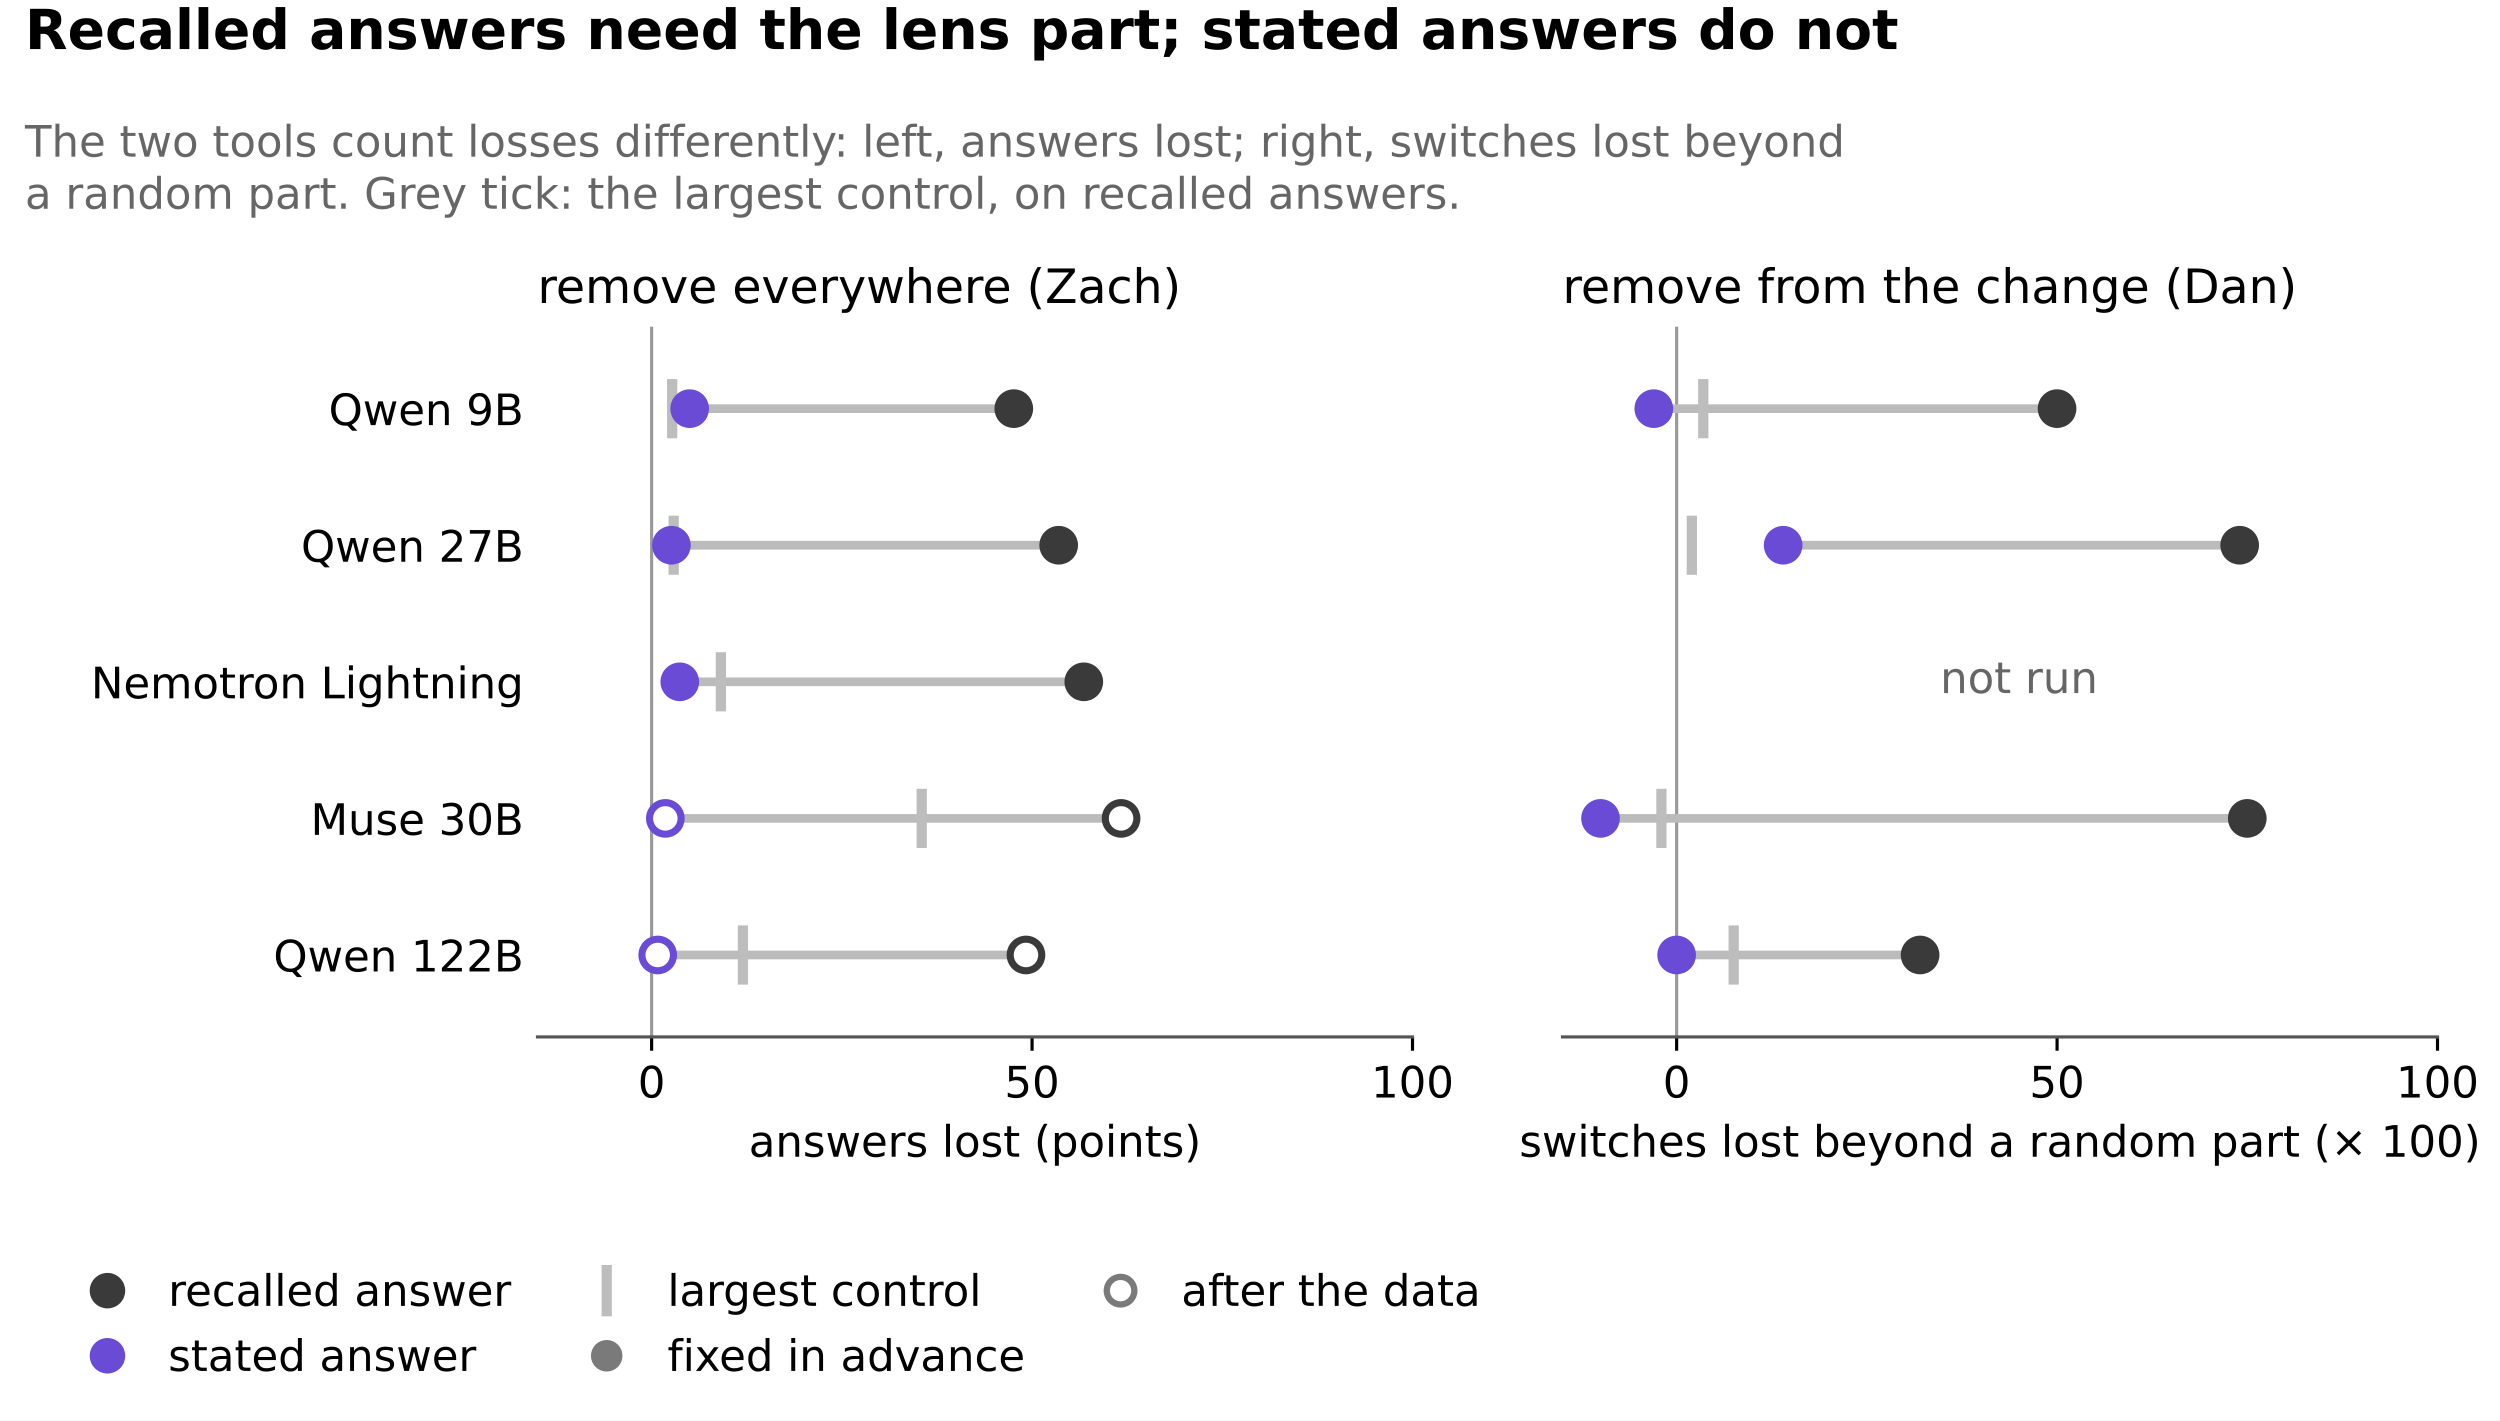
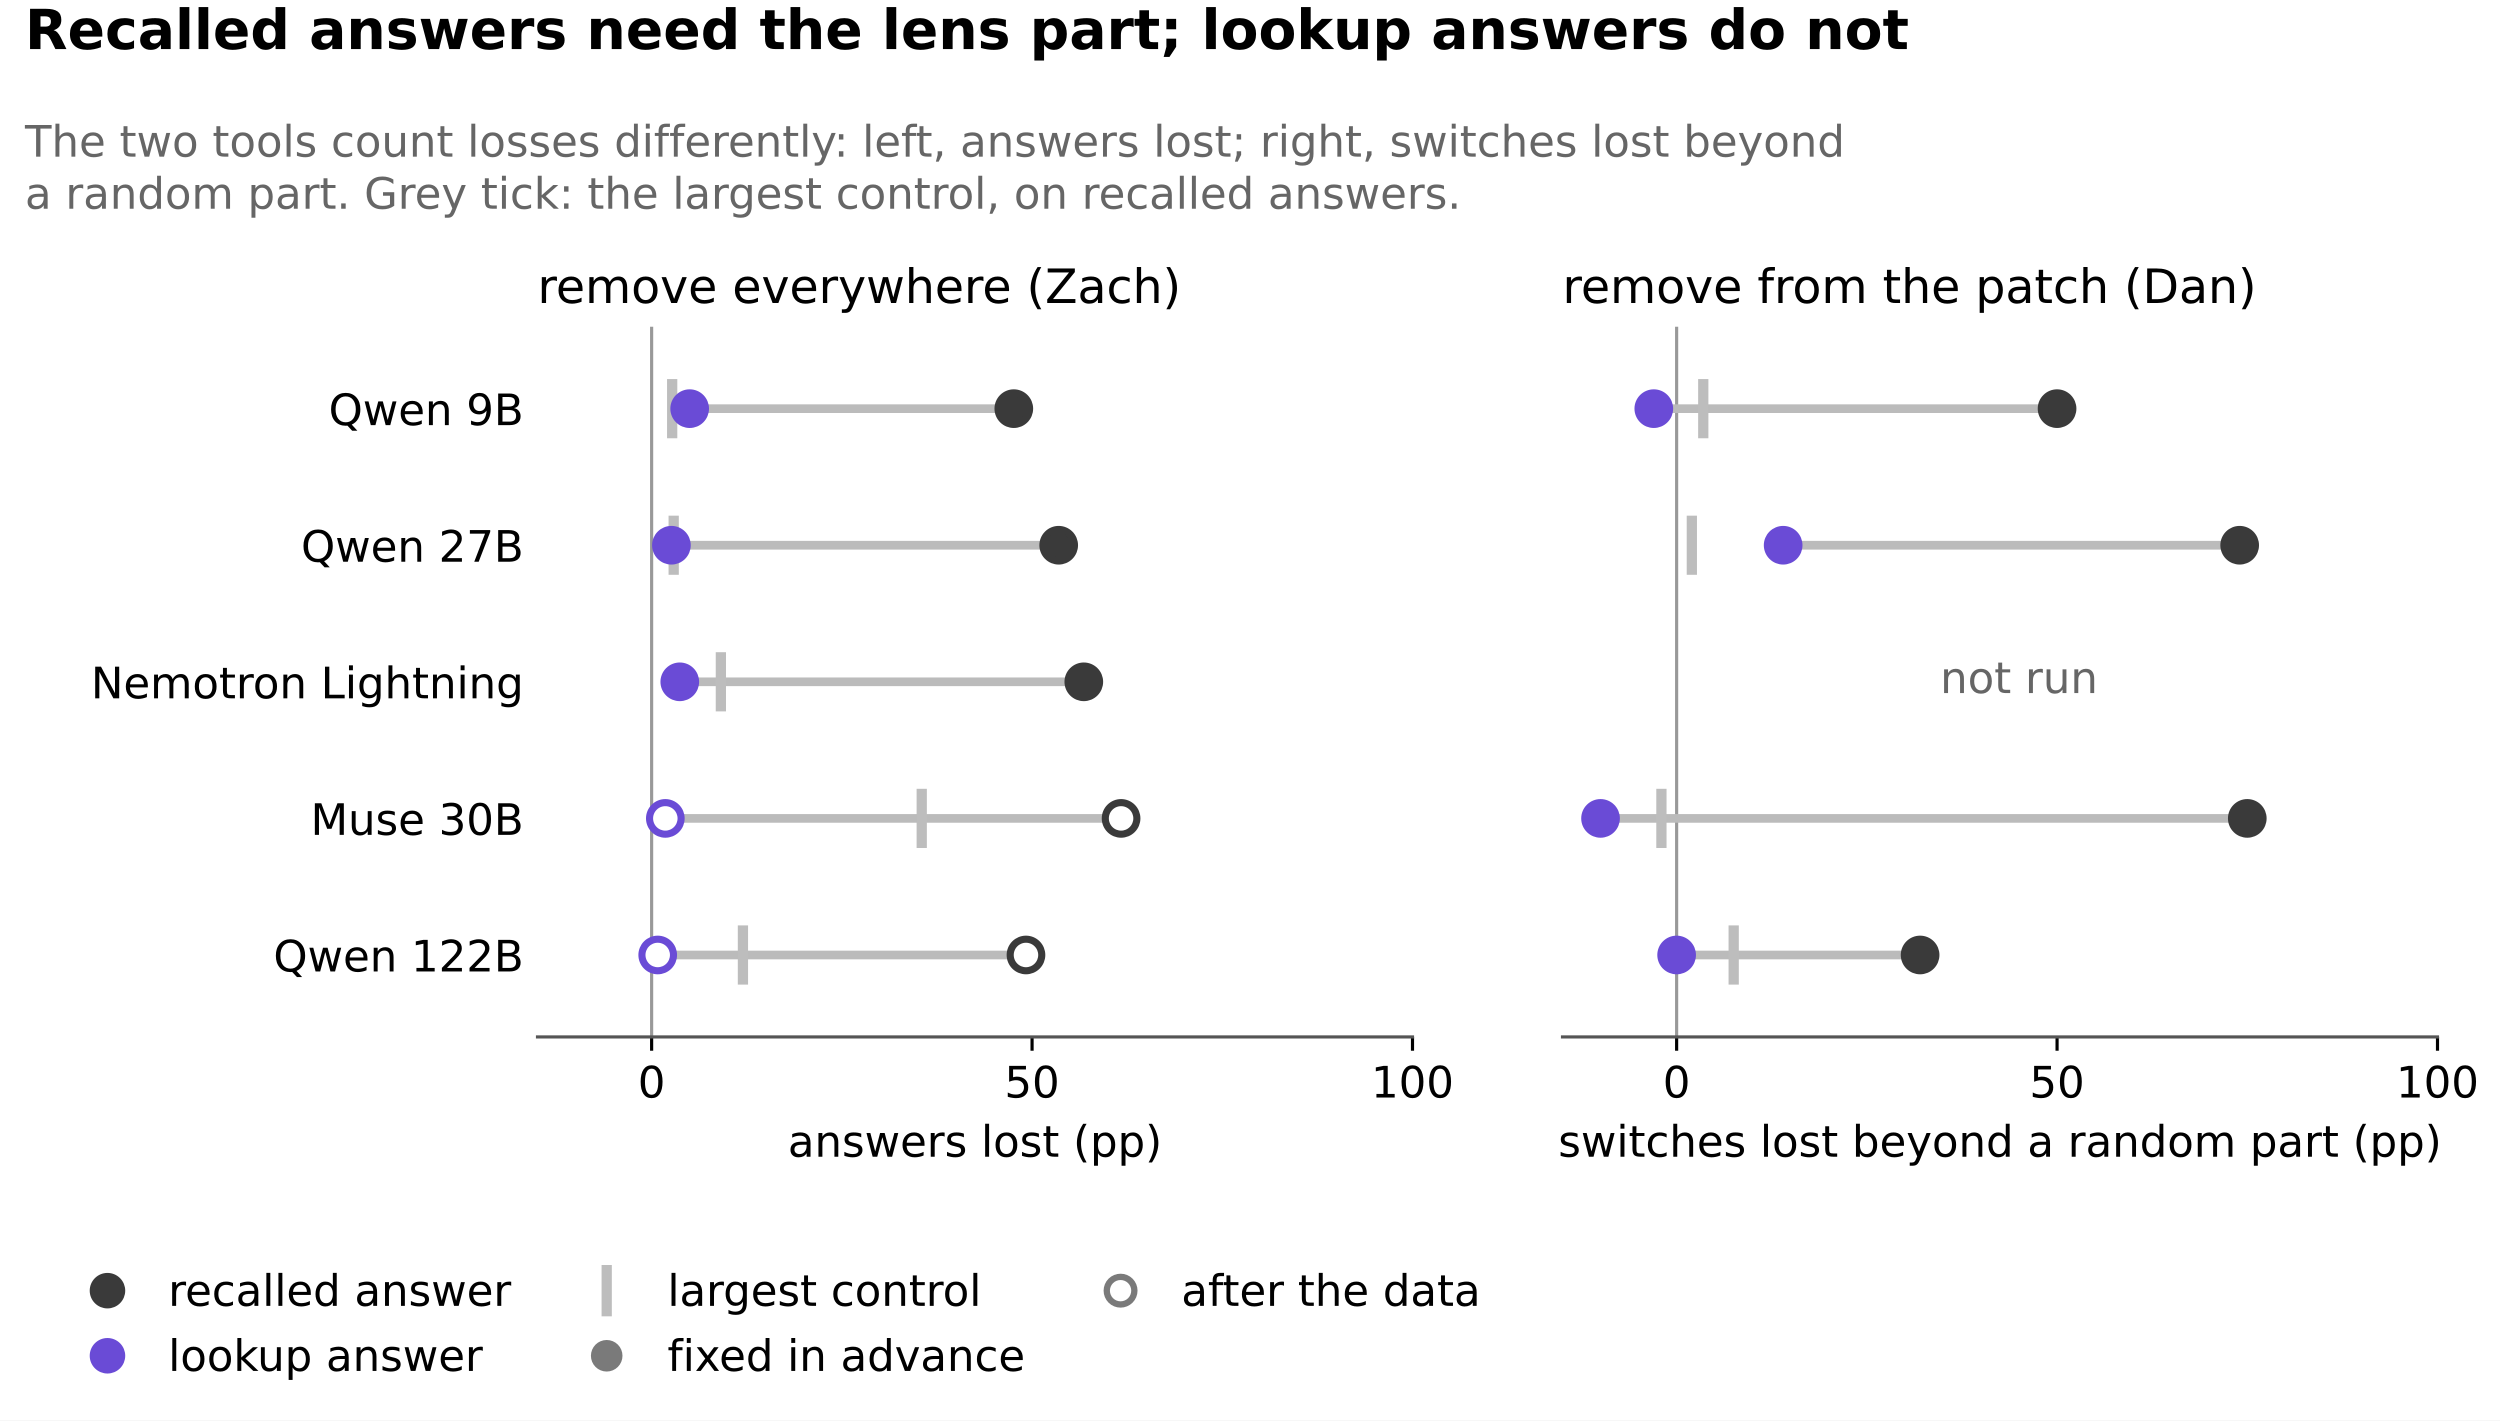
<svg xmlns="http://www.w3.org/2000/svg" xmlns:xlink="http://www.w3.org/1999/xlink" width="633.6pt" height="360pt" viewBox="0 0 633.6 360" version="1.1">
  <defs>
    <style type="text/css">*{stroke-linejoin: round; stroke-linecap: butt}</style>
  </defs>
  <g id="figure_1">
    <g id="patch_1">
      <path d="M 0 360  L 633.6 360  L 633.6 0  L 0 0  z " style="fill: #ffffff" />
    </g>
    <g id="axes_1">
      <g id="patch_2">
        <path d="M 136.224 262.8  L 357.984 262.8  L 357.984 82.8  L 136.224 82.8  z " style="fill: #ffffff" />
      </g>
      <g id="line2d_1">
-         <path d="M 165.149 262.8  L 165.149 82.8  " clip-path="url(#p51b815c408)" style="fill: none; stroke: #999999; stroke-width: 0.8; stroke-linecap: square" />
+         <path d="M 165.149 262.8  L 165.149 82.8  " clip-path="url(#p845ef28833)" style="fill: none; stroke: #999999; stroke-width: 0.8; stroke-linecap: square" />
      </g>
      <g id="line2d_2">
-         <path d="M 256.939 103.569  L 174.791 103.569  " clip-path="url(#p51b815c408)" style="fill: none; stroke: #bbbbbb; stroke-width: 2.2" />
+         <path d="M 256.939 103.569  L 174.791 103.569  " clip-path="url(#p845ef28833)" style="fill: none; stroke: #bbbbbb; stroke-width: 2.2" />
      </g>
      <g id="line2d_3">
-         <path d="M 268.316 138.185  L 170.163 138.185  " clip-path="url(#p51b815c408)" style="fill: none; stroke: #bbbbbb; stroke-width: 2.2" />
+         <path d="M 268.316 138.185  L 170.163 138.185  " clip-path="url(#p845ef28833)" style="fill: none; stroke: #bbbbbb; stroke-width: 2.2" />
      </g>
      <g id="line2d_4">
-         <path d="M 274.679 172.8  L 172.284 172.8  " clip-path="url(#p51b815c408)" style="fill: none; stroke: #bbbbbb; stroke-width: 2.2" />
+         <path d="M 274.679 172.8  L 172.284 172.8  " clip-path="url(#p845ef28833)" style="fill: none; stroke: #bbbbbb; stroke-width: 2.2" />
      </g>
      <g id="line2d_5">
-         <path d="M 284.128 207.415  L 168.62 207.415  " clip-path="url(#p51b815c408)" style="fill: none; stroke: #bbbbbb; stroke-width: 2.2" />
+         <path d="M 284.128 207.415  L 168.62 207.415  " clip-path="url(#p845ef28833)" style="fill: none; stroke: #bbbbbb; stroke-width: 2.2" />
      </g>
      <g id="line2d_6">
-         <path d="M 260.024 242.031  L 166.692 242.031  " clip-path="url(#p51b815c408)" style="fill: none; stroke: #bbbbbb; stroke-width: 2.2" />
+         <path d="M 260.024 242.031  L 166.692 242.031  " clip-path="url(#p845ef28833)" style="fill: none; stroke: #bbbbbb; stroke-width: 2.2" />
      </g>
      <g id="matplotlib.axis_1">
        <g id="xtick_1">
          <g id="line2d_7">
            <defs>
-               <path id="m3cc9725a4a" d="M 0 0  L 0 3.5  " style="stroke: #000000; stroke-width: 0.8" />
+               <path id="m685994b495" d="M 0 0  L 0 3.5  " style="stroke: #000000; stroke-width: 0.8" />
            </defs>
            <g>
-               <use xlink:href="#m3cc9725a4a" x="165.149" y="262.8" style="stroke: #000000; stroke-width: 0.8" />
+               <use xlink:href="#m685994b495" x="165.149" y="262.8" style="stroke: #000000; stroke-width: 0.8" />
            </g>
          </g>
          <g id="text_1">
            <text style="font-size: 11px; font-family: 'DejaVu Sans'; text-anchor: middle" x="165.149" y="278.157" transform="rotate(-0 165.1492 278.1574)">0</text>
          </g>
        </g>
        <g id="xtick_2">
          <g id="line2d_8">
            <g>
-               <use xlink:href="#m3cc9725a4a" x="261.567" y="262.8" style="stroke: #000000; stroke-width: 0.8" />
+               <use xlink:href="#m685994b495" x="261.567" y="262.8" style="stroke: #000000; stroke-width: 0.8" />
            </g>
          </g>
          <g id="text_2">
            <text style="font-size: 11px; font-family: 'DejaVu Sans'; text-anchor: middle" x="261.567" y="278.157" transform="rotate(-0 261.5666 278.1574)">50</text>
          </g>
        </g>
        <g id="xtick_3">
          <g id="line2d_9">
            <g>
-               <use xlink:href="#m3cc9725a4a" x="357.984" y="262.8" style="stroke: #000000; stroke-width: 0.8" />
+               <use xlink:href="#m685994b495" x="357.984" y="262.8" style="stroke: #000000; stroke-width: 0.8" />
            </g>
          </g>
          <g id="text_3">
            <text style="font-size: 11px; font-family: 'DejaVu Sans'; text-anchor: middle" x="357.984" y="278.157" transform="rotate(-0 357.984 278.1574)">100</text>
          </g>
        </g>
        <g id="text_4">
-           <text style="font-size: 11px; font-family: 'DejaVu Sans'; text-anchor: middle" x="247.104" y="293.158" transform="rotate(-0 247.104 293.1583)">answers lost (points)</text>
+           <text style="font-size: 11px; font-family: 'DejaVu Sans'; text-anchor: middle" x="247.104" y="293.158" transform="rotate(-0 247.104 293.1583)">answers lost (pp)</text>
        </g>
      </g>
      <g id="matplotlib.axis_2">
        <g id="ytick_1">
          <g id="line2d_10" />
          <g id="text_5">
            <text style="font-size: 11px; font-family: 'DejaVu Sans'; text-anchor: end" x="132.724" y="107.748" transform="rotate(-0 132.724 107.7479)">Qwen 9B</text>
          </g>
        </g>
        <g id="ytick_2">
          <g id="line2d_11" />
          <g id="text_6">
            <text style="font-size: 11px; font-family: 'DejaVu Sans'; text-anchor: end" x="132.724" y="142.363" transform="rotate(-0 132.724 142.3633)">Qwen 27B</text>
          </g>
        </g>
        <g id="ytick_3">
          <g id="line2d_12" />
          <g id="text_7">
            <text style="font-size: 11px; font-family: 'DejaVu Sans'; text-anchor: end" x="132.724" y="176.979" transform="rotate(-0 132.724 176.9791)">Nemotron Lightning</text>
          </g>
        </g>
        <g id="ytick_4">
          <g id="line2d_13" />
          <g id="text_8">
            <text style="font-size: 11px; font-family: 'DejaVu Sans'; text-anchor: end" x="132.724" y="211.594" transform="rotate(-0 132.724 211.5941)">Muse 30B</text>
          </g>
        </g>
        <g id="ytick_5">
          <g id="line2d_14" />
          <g id="text_9">
            <text style="font-size: 11px; font-family: 'DejaVu Sans'; text-anchor: end" x="132.724" y="246.209" transform="rotate(-0 132.724 246.2095)">Qwen 122B</text>
          </g>
        </g>
      </g>
      <g id="line2d_15">
        <defs>
-           <path id="mc111f09a04" d="M 0 7.5  L 0 -7.5  " style="stroke: #bdbdbd; stroke-width: 2.6" />
-         </defs>
-         <g clip-path="url(#p51b815c408)">
-           <use xlink:href="#mc111f09a04" x="170.356" y="103.569" style="fill: #bdbdbd; stroke: #bdbdbd; stroke-width: 2.6" />
+           <path id="m3e9f922ee6" d="M 0 7.5  L 0 -7.5  " style="stroke: #bdbdbd; stroke-width: 2.6" />
+         </defs>
+         <g clip-path="url(#p845ef28833)">
+           <use xlink:href="#m3e9f922ee6" x="170.356" y="103.569" style="fill: #bdbdbd; stroke: #bdbdbd; stroke-width: 2.6" />
        </g>
      </g>
      <g id="line2d_16">
-         <g clip-path="url(#p51b815c408)">
-           <use xlink:href="#mc111f09a04" x="170.741" y="138.185" style="fill: #bdbdbd; stroke: #bdbdbd; stroke-width: 2.6" />
+         <g clip-path="url(#p845ef28833)">
+           <use xlink:href="#m3e9f922ee6" x="170.741" y="138.185" style="fill: #bdbdbd; stroke: #bdbdbd; stroke-width: 2.6" />
        </g>
      </g>
      <g id="line2d_17">
-         <g clip-path="url(#p51b815c408)">
-           <use xlink:href="#mc111f09a04" x="182.697" y="172.8" style="fill: #bdbdbd; stroke: #bdbdbd; stroke-width: 2.6" />
+         <g clip-path="url(#p845ef28833)">
+           <use xlink:href="#m3e9f922ee6" x="182.697" y="172.8" style="fill: #bdbdbd; stroke: #bdbdbd; stroke-width: 2.6" />
        </g>
      </g>
      <g id="line2d_18">
-         <g clip-path="url(#p51b815c408)">
-           <use xlink:href="#mc111f09a04" x="233.606" y="207.415" style="fill: #bdbdbd; stroke: #bdbdbd; stroke-width: 2.6" />
+         <g clip-path="url(#p845ef28833)">
+           <use xlink:href="#m3e9f922ee6" x="233.606" y="207.415" style="fill: #bdbdbd; stroke: #bdbdbd; stroke-width: 2.6" />
        </g>
      </g>
      <g id="line2d_19">
-         <g clip-path="url(#p51b815c408)">
-           <use xlink:href="#mc111f09a04" x="188.289" y="242.031" style="fill: #bdbdbd; stroke: #bdbdbd; stroke-width: 2.6" />
+         <g clip-path="url(#p845ef28833)">
+           <use xlink:href="#m3e9f922ee6" x="188.289" y="242.031" style="fill: #bdbdbd; stroke: #bdbdbd; stroke-width: 2.6" />
        </g>
      </g>
      <g id="patch_3">
        <path d="M 136.224 262.8  L 357.984 262.8  " style="fill: none; stroke: #555555; stroke-width: 0.8; stroke-linejoin: miter; stroke-linecap: square" />
      </g>
      <g id="line2d_20">
        <defs>
-           <path id="mdb0ea5c4ce" d="M 0 4  C 1.061 4 2.078 3.579 2.828 2.828  C 3.579 2.078 4 1.061 4 0  C 4 -1.061 3.579 -2.078 2.828 -2.828  C 2.078 -3.579 1.061 -4 0 -4  C -1.061 -4 -2.078 -3.579 -2.828 -2.828  C -3.579 -2.078 -4 -1.061 -4 0  C -4 1.061 -3.579 2.078 -2.828 2.828  C -2.078 3.579 -1.061 4 0 4  z " style="stroke: #3a3a3a; stroke-width: 1.8" />
-         </defs>
-         <g clip-path="url(#p51b815c408)">
-           <use xlink:href="#mdb0ea5c4ce" x="256.939" y="103.569" style="fill: #3a3a3a; stroke: #3a3a3a; stroke-width: 1.8" />
+           <path id="m1c688eb2a9" d="M 0 4  C 1.061 4 2.078 3.579 2.828 2.828  C 3.579 2.078 4 1.061 4 0  C 4 -1.061 3.579 -2.078 2.828 -2.828  C 2.078 -3.579 1.061 -4 0 -4  C -1.061 -4 -2.078 -3.579 -2.828 -2.828  C -3.579 -2.078 -4 -1.061 -4 0  C -4 1.061 -3.579 2.078 -2.828 2.828  C -2.078 3.579 -1.061 4 0 4  z " style="stroke: #3a3a3a; stroke-width: 1.8" />
+         </defs>
+         <g clip-path="url(#p845ef28833)">
+           <use xlink:href="#m1c688eb2a9" x="256.939" y="103.569" style="fill: #3a3a3a; stroke: #3a3a3a; stroke-width: 1.8" />
        </g>
      </g>
      <g id="line2d_21">
        <defs>
-           <path id="md805b40fa4" d="M 0 4  C 1.061 4 2.078 3.579 2.828 2.828  C 3.579 2.078 4 1.061 4 0  C 4 -1.061 3.579 -2.078 2.828 -2.828  C 2.078 -3.579 1.061 -4 0 -4  C -1.061 -4 -2.078 -3.579 -2.828 -2.828  C -3.579 -2.078 -4 -1.061 -4 0  C -4 1.061 -3.579 2.078 -2.828 2.828  C -2.078 3.579 -1.061 4 0 4  z " style="stroke: #6a4bd6; stroke-width: 1.8" />
-         </defs>
-         <g clip-path="url(#p51b815c408)">
-           <use xlink:href="#md805b40fa4" x="174.791" y="103.569" style="fill: #6a4bd6; stroke: #6a4bd6; stroke-width: 1.8" />
+           <path id="ma18ef01722" d="M 0 4  C 1.061 4 2.078 3.579 2.828 2.828  C 3.579 2.078 4 1.061 4 0  C 4 -1.061 3.579 -2.078 2.828 -2.828  C 2.078 -3.579 1.061 -4 0 -4  C -1.061 -4 -2.078 -3.579 -2.828 -2.828  C -3.579 -2.078 -4 -1.061 -4 0  C -4 1.061 -3.579 2.078 -2.828 2.828  C -2.078 3.579 -1.061 4 0 4  z " style="stroke: #6a4bd6; stroke-width: 1.8" />
+         </defs>
+         <g clip-path="url(#p845ef28833)">
+           <use xlink:href="#ma18ef01722" x="174.791" y="103.569" style="fill: #6a4bd6; stroke: #6a4bd6; stroke-width: 1.8" />
        </g>
      </g>
      <g id="line2d_22">
-         <g clip-path="url(#p51b815c408)">
-           <use xlink:href="#mdb0ea5c4ce" x="268.316" y="138.185" style="fill: #3a3a3a; stroke: #3a3a3a; stroke-width: 1.8" />
+         <g clip-path="url(#p845ef28833)">
+           <use xlink:href="#m1c688eb2a9" x="268.316" y="138.185" style="fill: #3a3a3a; stroke: #3a3a3a; stroke-width: 1.8" />
        </g>
      </g>
      <g id="line2d_23">
-         <g clip-path="url(#p51b815c408)">
-           <use xlink:href="#md805b40fa4" x="170.163" y="138.185" style="fill: #6a4bd6; stroke: #6a4bd6; stroke-width: 1.8" />
+         <g clip-path="url(#p845ef28833)">
+           <use xlink:href="#ma18ef01722" x="170.163" y="138.185" style="fill: #6a4bd6; stroke: #6a4bd6; stroke-width: 1.8" />
        </g>
      </g>
      <g id="line2d_24">
-         <g clip-path="url(#p51b815c408)">
-           <use xlink:href="#mdb0ea5c4ce" x="274.679" y="172.8" style="fill: #3a3a3a; stroke: #3a3a3a; stroke-width: 1.8" />
+         <g clip-path="url(#p845ef28833)">
+           <use xlink:href="#m1c688eb2a9" x="274.679" y="172.8" style="fill: #3a3a3a; stroke: #3a3a3a; stroke-width: 1.8" />
        </g>
      </g>
      <g id="line2d_25">
-         <g clip-path="url(#p51b815c408)">
-           <use xlink:href="#md805b40fa4" x="172.284" y="172.8" style="fill: #6a4bd6; stroke: #6a4bd6; stroke-width: 1.8" />
+         <g clip-path="url(#p845ef28833)">
+           <use xlink:href="#ma18ef01722" x="172.284" y="172.8" style="fill: #6a4bd6; stroke: #6a4bd6; stroke-width: 1.8" />
        </g>
      </g>
      <g id="line2d_26">
        <defs>
-           <path id="m5dc27e580d" d="M 0 4  C 1.061 4 2.078 3.579 2.828 2.828  C 3.579 2.078 4 1.061 4 0  C 4 -1.061 3.579 -2.078 2.828 -2.828  C 2.078 -3.579 1.061 -4 0 -4  C -1.061 -4 -2.078 -3.579 -2.828 -2.828  C -3.579 -2.078 -4 -1.061 -4 0  C -4 1.061 -3.579 2.078 -2.828 2.828  C -2.078 3.579 -1.061 4 0 4  z " style="stroke: #3a3a3a; stroke-width: 1.8" />
-         </defs>
-         <g clip-path="url(#p51b815c408)">
-           <use xlink:href="#m5dc27e580d" x="284.128" y="207.415" style="fill: #ffffff; stroke: #3a3a3a; stroke-width: 1.8" />
+           <path id="m5c03625511" d="M 0 4  C 1.061 4 2.078 3.579 2.828 2.828  C 3.579 2.078 4 1.061 4 0  C 4 -1.061 3.579 -2.078 2.828 -2.828  C 2.078 -3.579 1.061 -4 0 -4  C -1.061 -4 -2.078 -3.579 -2.828 -2.828  C -3.579 -2.078 -4 -1.061 -4 0  C -4 1.061 -3.579 2.078 -2.828 2.828  C -2.078 3.579 -1.061 4 0 4  z " style="stroke: #3a3a3a; stroke-width: 1.8" />
+         </defs>
+         <g clip-path="url(#p845ef28833)">
+           <use xlink:href="#m5c03625511" x="284.128" y="207.415" style="fill: #ffffff; stroke: #3a3a3a; stroke-width: 1.8" />
        </g>
      </g>
      <g id="line2d_27">
        <defs>
-           <path id="m37f345cb52" d="M 0 4  C 1.061 4 2.078 3.579 2.828 2.828  C 3.579 2.078 4 1.061 4 0  C 4 -1.061 3.579 -2.078 2.828 -2.828  C 2.078 -3.579 1.061 -4 0 -4  C -1.061 -4 -2.078 -3.579 -2.828 -2.828  C -3.579 -2.078 -4 -1.061 -4 0  C -4 1.061 -3.579 2.078 -2.828 2.828  C -2.078 3.579 -1.061 4 0 4  z " style="stroke: #6a4bd6; stroke-width: 1.8" />
-         </defs>
-         <g clip-path="url(#p51b815c408)">
-           <use xlink:href="#m37f345cb52" x="168.62" y="207.415" style="fill: #ffffff; stroke: #6a4bd6; stroke-width: 1.8" />
+           <path id="mb54439fc41" d="M 0 4  C 1.061 4 2.078 3.579 2.828 2.828  C 3.579 2.078 4 1.061 4 0  C 4 -1.061 3.579 -2.078 2.828 -2.828  C 2.078 -3.579 1.061 -4 0 -4  C -1.061 -4 -2.078 -3.579 -2.828 -2.828  C -3.579 -2.078 -4 -1.061 -4 0  C -4 1.061 -3.579 2.078 -2.828 2.828  C -2.078 3.579 -1.061 4 0 4  z " style="stroke: #6a4bd6; stroke-width: 1.8" />
+         </defs>
+         <g clip-path="url(#p845ef28833)">
+           <use xlink:href="#mb54439fc41" x="168.62" y="207.415" style="fill: #ffffff; stroke: #6a4bd6; stroke-width: 1.8" />
        </g>
      </g>
      <g id="line2d_28">
-         <g clip-path="url(#p51b815c408)">
-           <use xlink:href="#m5dc27e580d" x="260.024" y="242.031" style="fill: #ffffff; stroke: #3a3a3a; stroke-width: 1.8" />
+         <g clip-path="url(#p845ef28833)">
+           <use xlink:href="#m5c03625511" x="260.024" y="242.031" style="fill: #ffffff; stroke: #3a3a3a; stroke-width: 1.8" />
        </g>
      </g>
      <g id="line2d_29">
-         <g clip-path="url(#p51b815c408)">
-           <use xlink:href="#m37f345cb52" x="166.692" y="242.031" style="fill: #ffffff; stroke: #6a4bd6; stroke-width: 1.8" />
+         <g clip-path="url(#p845ef28833)">
+           <use xlink:href="#mb54439fc41" x="166.692" y="242.031" style="fill: #ffffff; stroke: #6a4bd6; stroke-width: 1.8" />
        </g>
      </g>
      <g id="text_10">
        <text style="font-size: 12px; font-family: 'DejaVu Sans'; text-anchor: start" x="136.224" y="76.8" transform="rotate(-0 136.224 76.8)">remove everywhere (Zach)</text>
      </g>
    </g>
    <g id="axes_2">
      <g id="patch_4">
        <path d="M 396 262.8  L 617.76 262.8  L 617.76 82.8  L 396 82.8  z " style="fill: #ffffff" />
      </g>
      <g id="line2d_30">
-         <path d="M 424.925 262.8  L 424.925 82.8  " clip-path="url(#p8de7a31ba2)" style="fill: none; stroke: #999999; stroke-width: 0.8; stroke-linecap: square" />
+         <path d="M 424.925 262.8  L 424.925 82.8  " clip-path="url(#p75e151f317)" style="fill: none; stroke: #999999; stroke-width: 0.8; stroke-linecap: square" />
      </g>
      <g id="line2d_31">
-         <path d="M 521.343 103.569  L 419.14 103.569  " clip-path="url(#p8de7a31ba2)" style="fill: none; stroke: #bbbbbb; stroke-width: 2.2" />
+         <path d="M 521.343 103.569  L 419.14 103.569  " clip-path="url(#p75e151f317)" style="fill: none; stroke: #bbbbbb; stroke-width: 2.2" />
      </g>
      <g id="line2d_32">
-         <path d="M 567.623 138.185  L 451.922 138.185  " clip-path="url(#p8de7a31ba2)" style="fill: none; stroke: #bbbbbb; stroke-width: 2.2" />
+         <path d="M 567.623 138.185  L 451.922 138.185  " clip-path="url(#p75e151f317)" style="fill: none; stroke: #bbbbbb; stroke-width: 2.2" />
      </g>
      <g id="line2d_33">
-         <path d="M 569.551 207.415  L 405.642 207.415  " clip-path="url(#p8de7a31ba2)" style="fill: none; stroke: #bbbbbb; stroke-width: 2.2" />
+         <path d="M 569.551 207.415  L 405.642 207.415  " clip-path="url(#p75e151f317)" style="fill: none; stroke: #bbbbbb; stroke-width: 2.2" />
      </g>
      <g id="line2d_34">
-         <path d="M 486.632 242.031  L 424.925 242.031  " clip-path="url(#p8de7a31ba2)" style="fill: none; stroke: #bbbbbb; stroke-width: 2.2" />
+         <path d="M 486.632 242.031  L 424.925 242.031  " clip-path="url(#p75e151f317)" style="fill: none; stroke: #bbbbbb; stroke-width: 2.2" />
      </g>
      <g id="matplotlib.axis_3">
        <g id="xtick_4">
          <g id="line2d_35">
            <g>
-               <use xlink:href="#m3cc9725a4a" x="424.925" y="262.8" style="stroke: #000000; stroke-width: 0.8" />
+               <use xlink:href="#m685994b495" x="424.925" y="262.8" style="stroke: #000000; stroke-width: 0.8" />
            </g>
          </g>
          <g id="text_11">
            <text style="font-size: 11px; font-family: 'DejaVu Sans'; text-anchor: middle" x="424.925" y="278.157" transform="rotate(-0 424.9252 278.1574)">0</text>
          </g>
        </g>
        <g id="xtick_5">
          <g id="line2d_36">
            <g>
-               <use xlink:href="#m3cc9725a4a" x="521.343" y="262.8" style="stroke: #000000; stroke-width: 0.8" />
+               <use xlink:href="#m685994b495" x="521.343" y="262.8" style="stroke: #000000; stroke-width: 0.8" />
            </g>
          </g>
          <g id="text_12">
            <text style="font-size: 11px; font-family: 'DejaVu Sans'; text-anchor: middle" x="521.343" y="278.157" transform="rotate(-0 521.3426 278.1574)">50</text>
          </g>
        </g>
        <g id="xtick_6">
          <g id="line2d_37">
            <g>
-               <use xlink:href="#m3cc9725a4a" x="617.76" y="262.8" style="stroke: #000000; stroke-width: 0.8" />
+               <use xlink:href="#m685994b495" x="617.76" y="262.8" style="stroke: #000000; stroke-width: 0.8" />
            </g>
          </g>
          <g id="text_13">
            <text style="font-size: 11px; font-family: 'DejaVu Sans'; text-anchor: middle" x="617.76" y="278.157" transform="rotate(-0 617.76 278.1574)">100</text>
          </g>
        </g>
        <g id="text_14">
-           <text style="font-size: 11px; font-family: 'DejaVu Sans'; text-anchor: middle" x="506.88" y="293.158" transform="rotate(-0 506.88 293.1583)">switches lost beyond a random part (× 100)</text>
+           <text style="font-size: 11px; font-family: 'DejaVu Sans'; text-anchor: middle" x="506.88" y="293.158" transform="rotate(-0 506.88 293.1583)">switches lost beyond a random part (pp)</text>
        </g>
      </g>
      <g id="matplotlib.axis_4">
        <g id="ytick_6">
          <g id="line2d_38" />
        </g>
        <g id="ytick_7">
          <g id="line2d_39" />
        </g>
        <g id="ytick_8">
          <g id="line2d_40" />
        </g>
        <g id="ytick_9">
          <g id="line2d_41" />
        </g>
        <g id="ytick_10">
          <g id="line2d_42" />
        </g>
      </g>
      <g id="line2d_43">
-         <g clip-path="url(#p8de7a31ba2)">
-           <use xlink:href="#mc111f09a04" x="431.674" y="103.569" style="fill: #bdbdbd; stroke: #bdbdbd; stroke-width: 2.6" />
+         <g clip-path="url(#p75e151f317)">
+           <use xlink:href="#m3e9f922ee6" x="431.674" y="103.569" style="fill: #bdbdbd; stroke: #bdbdbd; stroke-width: 2.6" />
        </g>
      </g>
      <g id="line2d_44">
-         <g clip-path="url(#p8de7a31ba2)">
-           <use xlink:href="#mc111f09a04" x="428.782" y="138.185" style="fill: #bdbdbd; stroke: #bdbdbd; stroke-width: 2.6" />
+         <g clip-path="url(#p75e151f317)">
+           <use xlink:href="#m3e9f922ee6" x="428.782" y="138.185" style="fill: #bdbdbd; stroke: #bdbdbd; stroke-width: 2.6" />
        </g>
      </g>
      <g id="line2d_45">
-         <g clip-path="url(#p8de7a31ba2)">
-           <use xlink:href="#mc111f09a04" x="421.069" y="207.415" style="fill: #bdbdbd; stroke: #bdbdbd; stroke-width: 2.6" />
+         <g clip-path="url(#p75e151f317)">
+           <use xlink:href="#m3e9f922ee6" x="421.069" y="207.415" style="fill: #bdbdbd; stroke: #bdbdbd; stroke-width: 2.6" />
        </g>
      </g>
      <g id="line2d_46">
-         <g clip-path="url(#p8de7a31ba2)">
-           <use xlink:href="#mc111f09a04" x="439.388" y="242.031" style="fill: #bdbdbd; stroke: #bdbdbd; stroke-width: 2.6" />
+         <g clip-path="url(#p75e151f317)">
+           <use xlink:href="#m3e9f922ee6" x="439.388" y="242.031" style="fill: #bdbdbd; stroke: #bdbdbd; stroke-width: 2.6" />
        </g>
      </g>
      <g id="patch_5">
        <path d="M 396 262.8  L 617.76 262.8  " style="fill: none; stroke: #555555; stroke-width: 0.8; stroke-linejoin: miter; stroke-linecap: square" />
      </g>
      <g id="line2d_47">
-         <g clip-path="url(#p8de7a31ba2)">
-           <use xlink:href="#mdb0ea5c4ce" x="521.343" y="103.569" style="fill: #3a3a3a; stroke: #3a3a3a; stroke-width: 1.8" />
+         <g clip-path="url(#p75e151f317)">
+           <use xlink:href="#m1c688eb2a9" x="521.343" y="103.569" style="fill: #3a3a3a; stroke: #3a3a3a; stroke-width: 1.8" />
        </g>
      </g>
      <g id="line2d_48">
-         <g clip-path="url(#p8de7a31ba2)">
-           <use xlink:href="#md805b40fa4" x="419.14" y="103.569" style="fill: #6a4bd6; stroke: #6a4bd6; stroke-width: 1.8" />
+         <g clip-path="url(#p75e151f317)">
+           <use xlink:href="#ma18ef01722" x="419.14" y="103.569" style="fill: #6a4bd6; stroke: #6a4bd6; stroke-width: 1.8" />
        </g>
      </g>
      <g id="line2d_49">
-         <g clip-path="url(#p8de7a31ba2)">
-           <use xlink:href="#mdb0ea5c4ce" x="567.623" y="138.185" style="fill: #3a3a3a; stroke: #3a3a3a; stroke-width: 1.8" />
+         <g clip-path="url(#p75e151f317)">
+           <use xlink:href="#m1c688eb2a9" x="567.623" y="138.185" style="fill: #3a3a3a; stroke: #3a3a3a; stroke-width: 1.8" />
        </g>
      </g>
      <g id="line2d_50">
-         <g clip-path="url(#p8de7a31ba2)">
-           <use xlink:href="#md805b40fa4" x="451.922" y="138.185" style="fill: #6a4bd6; stroke: #6a4bd6; stroke-width: 1.8" />
+         <g clip-path="url(#p75e151f317)">
+           <use xlink:href="#ma18ef01722" x="451.922" y="138.185" style="fill: #6a4bd6; stroke: #6a4bd6; stroke-width: 1.8" />
        </g>
      </g>
      <g id="text_15">
        <text style="font-size: 11px; font-family: 'DejaVu Sans'; text-anchor: middle; fill: #666666" x="511.701" y="175.657" transform="rotate(-0 511.7009 175.6574)">not run</text>
      </g>
      <g id="line2d_51">
-         <g clip-path="url(#p8de7a31ba2)">
-           <use xlink:href="#mdb0ea5c4ce" x="569.551" y="207.415" style="fill: #3a3a3a; stroke: #3a3a3a; stroke-width: 1.8" />
+         <g clip-path="url(#p75e151f317)">
+           <use xlink:href="#m1c688eb2a9" x="569.551" y="207.415" style="fill: #3a3a3a; stroke: #3a3a3a; stroke-width: 1.8" />
        </g>
      </g>
      <g id="line2d_52">
-         <g clip-path="url(#p8de7a31ba2)">
-           <use xlink:href="#md805b40fa4" x="405.642" y="207.415" style="fill: #6a4bd6; stroke: #6a4bd6; stroke-width: 1.8" />
+         <g clip-path="url(#p75e151f317)">
+           <use xlink:href="#ma18ef01722" x="405.642" y="207.415" style="fill: #6a4bd6; stroke: #6a4bd6; stroke-width: 1.8" />
        </g>
      </g>
      <g id="line2d_53">
-         <g clip-path="url(#p8de7a31ba2)">
-           <use xlink:href="#mdb0ea5c4ce" x="486.632" y="242.031" style="fill: #3a3a3a; stroke: #3a3a3a; stroke-width: 1.8" />
+         <g clip-path="url(#p75e151f317)">
+           <use xlink:href="#m1c688eb2a9" x="486.632" y="242.031" style="fill: #3a3a3a; stroke: #3a3a3a; stroke-width: 1.8" />
        </g>
      </g>
      <g id="line2d_54">
-         <g clip-path="url(#p8de7a31ba2)">
-           <use xlink:href="#md805b40fa4" x="424.925" y="242.031" style="fill: #6a4bd6; stroke: #6a4bd6; stroke-width: 1.8" />
+         <g clip-path="url(#p75e151f317)">
+           <use xlink:href="#ma18ef01722" x="424.925" y="242.031" style="fill: #6a4bd6; stroke: #6a4bd6; stroke-width: 1.8" />
        </g>
      </g>
      <g id="text_16">
-         <text style="font-size: 12px; font-family: 'DejaVu Sans'; text-anchor: start" x="396" y="76.8" transform="rotate(-0 396 76.8)">remove from the change (Dan)</text>
+         <text style="font-size: 12px; font-family: 'DejaVu Sans'; text-anchor: start" x="396" y="76.8" transform="rotate(-0 396 76.8)">remove from the patch (Dan)</text>
      </g>
    </g>
    <g id="text_17">
-       <text style="font-weight: 700; font-size: 14px; font-family: 'DejaVu Sans'; text-anchor: start" x="6.336" y="12.438" transform="rotate(-0 6.336 12.43781)">Recalled answers need the lens part; stated answers do not</text>
+       <text style="font-weight: 700; font-size: 14px; font-family: 'DejaVu Sans'; text-anchor: start" x="6.336" y="12.438" transform="rotate(-0 6.336 12.43781)">Recalled answers need the lens part; lookup answers do not</text>
    </g>
    <g id="text_18">
      <text style="font-size: 11px; font-family: 'DejaVu Sans'; fill: #666666" transform="translate(6.336 39.69935)">The two tools count losses differently: left, answers lost; right, switches lost beyond</text>
      <text style="font-size: 11px; font-family: 'DejaVu Sans'; fill: #666666" transform="translate(6.336 52.90236)">a random part. Grey tick: the largest control, on recalled answers.</text>
    </g>
    <g id="legend_1">
      <g id="line2d_55">
        <defs>
-           <path id="m7e3dfc0d1e" d="M 0 4  C 1.061 4 2.078 3.579 2.828 2.828  C 3.579 2.078 4 1.061 4 0  C 4 -1.061 3.579 -2.078 2.828 -2.828  C 2.078 -3.579 1.061 -4 0 -4  C -1.061 -4 -2.078 -3.579 -2.828 -2.828  C -3.579 -2.078 -4 -1.061 -4 0  C -4 1.061 -3.579 2.078 -2.828 2.828  C -2.078 3.579 -1.061 4 0 4  z " style="stroke: #3a3a3a" />
+           <path id="m438bfb1daa" d="M 0 4  C 1.061 4 2.078 3.579 2.828 2.828  C 3.579 2.078 4 1.061 4 0  C 4 -1.061 3.579 -2.078 2.828 -2.828  C 2.078 -3.579 1.061 -4 0 -4  C -1.061 -4 -2.078 -3.579 -2.828 -2.828  C -3.579 -2.078 -4 -1.061 -4 0  C -4 1.061 -3.579 2.078 -2.828 2.828  C -2.078 3.579 -1.061 4 0 4  z " style="stroke: #3a3a3a" />
        </defs>
        <g>
-           <use xlink:href="#m7e3dfc0d1e" x="27.236" y="327.107" style="fill: #3a3a3a; stroke: #3a3a3a" />
+           <use xlink:href="#m438bfb1daa" x="27.236" y="327.107" style="fill: #3a3a3a; stroke: #3a3a3a" />
        </g>
      </g>
      <g id="text_19">
        <text style="font-size: 11px; font-family: 'DejaVu Sans'; text-anchor: start" x="42.636" y="330.957" transform="rotate(-0 42.636 330.9566)">recalled answer</text>
      </g>
      <g id="line2d_56">
        <defs>
-           <path id="m1fbd29dd90" d="M 0 4  C 1.061 4 2.078 3.579 2.828 2.828  C 3.579 2.078 4 1.061 4 0  C 4 -1.061 3.579 -2.078 2.828 -2.828  C 2.078 -3.579 1.061 -4 0 -4  C -1.061 -4 -2.078 -3.579 -2.828 -2.828  C -3.579 -2.078 -4 -1.061 -4 0  C -4 1.061 -3.579 2.078 -2.828 2.828  C -2.078 3.579 -1.061 4 0 4  z " style="stroke: #6a4bd6" />
+           <path id="m3ac6981b24" d="M 0 4  C 1.061 4 2.078 3.579 2.828 2.828  C 3.579 2.078 4 1.061 4 0  C 4 -1.061 3.579 -2.078 2.828 -2.828  C 2.078 -3.579 1.061 -4 0 -4  C -1.061 -4 -2.078 -3.579 -2.828 -2.828  C -3.579 -2.078 -4 -1.061 -4 0  C -4 1.061 -3.579 2.078 -2.828 2.828  C -2.078 3.579 -1.061 4 0 4  z " style="stroke: #6a4bd6" />
        </defs>
        <g>
-           <use xlink:href="#m1fbd29dd90" x="27.236" y="343.607" style="fill: #6a4bd6; stroke: #6a4bd6" />
+           <use xlink:href="#m3ac6981b24" x="27.236" y="343.607" style="fill: #6a4bd6; stroke: #6a4bd6" />
        </g>
      </g>
      <g id="text_20">
-         <text style="font-size: 11px; font-family: 'DejaVu Sans'; text-anchor: start" x="42.636" y="347.457" transform="rotate(-0 42.636 347.4574)">stated answer</text>
+         <text style="font-size: 11px; font-family: 'DejaVu Sans'; text-anchor: start" x="42.636" y="347.457" transform="rotate(-0 42.636 347.4574)">lookup answer</text>
      </g>
      <g id="line2d_57">
        <defs>
-           <path id="mb761f8d02a" d="M 0 6.5  L 0 -6.5  " style="stroke: #bdbdbd; stroke-width: 2.6" />
+           <path id="m60de2c5038" d="M 0 6.5  L 0 -6.5  " style="stroke: #bdbdbd; stroke-width: 2.6" />
        </defs>
        <g>
-           <use xlink:href="#mb761f8d02a" x="153.762" y="327.107" style="fill: #bdbdbd; stroke: #bdbdbd; stroke-width: 2.6" />
+           <use xlink:href="#m60de2c5038" x="153.762" y="327.107" style="fill: #bdbdbd; stroke: #bdbdbd; stroke-width: 2.6" />
        </g>
      </g>
      <g id="text_21">
        <text style="font-size: 11px; font-family: 'DejaVu Sans'; text-anchor: start" x="169.162" y="330.957" transform="rotate(-0 169.1618 330.9566)">largest control</text>
      </g>
      <g id="line2d_58">
        <defs>
-           <path id="mfff28f34af" d="M 0 3.5  C 0.928 3.5 1.819 3.131 2.475 2.475  C 3.131 1.819 3.5 0.928 3.5 0  C 3.5 -0.928 3.131 -1.819 2.475 -2.475  C 1.819 -3.131 0.928 -3.5 0 -3.5  C -0.928 -3.5 -1.819 -3.131 -2.475 -2.475  C -3.131 -1.819 -3.5 -0.928 -3.5 0  C -3.5 0.928 -3.131 1.819 -2.475 2.475  C -1.819 3.131 -0.928 3.5 0 3.5  z " style="stroke: #7a7a7a" />
+           <path id="me3870a32c5" d="M 0 3.5  C 0.928 3.5 1.819 3.131 2.475 2.475  C 3.131 1.819 3.5 0.928 3.5 0  C 3.5 -0.928 3.131 -1.819 2.475 -2.475  C 1.819 -3.131 0.928 -3.5 0 -3.5  C -0.928 -3.5 -1.819 -3.131 -2.475 -2.475  C -3.131 -1.819 -3.5 -0.928 -3.5 0  C -3.5 0.928 -3.131 1.819 -2.475 2.475  C -1.819 3.131 -0.928 3.5 0 3.5  z " style="stroke: #7a7a7a" />
        </defs>
        <g>
-           <use xlink:href="#mfff28f34af" x="153.762" y="343.607" style="fill: #7a7a7a; stroke: #7a7a7a" />
+           <use xlink:href="#me3870a32c5" x="153.762" y="343.607" style="fill: #7a7a7a; stroke: #7a7a7a" />
        </g>
      </g>
      <g id="text_22">
        <text style="font-size: 11px; font-family: 'DejaVu Sans'; text-anchor: start" x="169.162" y="347.457" transform="rotate(-0 169.1618 347.4574)">fixed in advance</text>
      </g>
      <g id="line2d_59">
        <defs>
-           <path id="m6728354761" d="M 0 3.5  C 0.928 3.5 1.819 3.131 2.475 2.475  C 3.131 1.819 3.5 0.928 3.5 0  C 3.5 -0.928 3.131 -1.819 2.475 -2.475  C 1.819 -3.131 0.928 -3.5 0 -3.5  C -0.928 -3.5 -1.819 -3.131 -2.475 -2.475  C -3.131 -1.819 -3.5 -0.928 -3.5 0  C -3.5 0.928 -3.131 1.819 -2.475 2.475  C -1.819 3.131 -0.928 3.5 0 3.5  z " style="stroke: #7a7a7a; stroke-width: 1.6" />
+           <path id="m8d6c0f6f0c" d="M 0 3.5  C 0.928 3.5 1.819 3.131 2.475 2.475  C 3.131 1.819 3.5 0.928 3.5 0  C 3.5 -0.928 3.131 -1.819 2.475 -2.475  C 1.819 -3.131 0.928 -3.5 0 -3.5  C -0.928 -3.5 -1.819 -3.131 -2.475 -2.475  C -3.131 -1.819 -3.5 -0.928 -3.5 0  C -3.5 0.928 -3.131 1.819 -2.475 2.475  C -1.819 3.131 -0.928 3.5 0 3.5  z " style="stroke: #7a7a7a; stroke-width: 1.6" />
        </defs>
        <g>
-           <use xlink:href="#m6728354761" x="283.997" y="327.107" style="fill: #ffffff; stroke: #7a7a7a; stroke-width: 1.6" />
+           <use xlink:href="#m8d6c0f6f0c" x="283.997" y="327.107" style="fill: #ffffff; stroke: #7a7a7a; stroke-width: 1.6" />
        </g>
      </g>
      <g id="text_23">
        <text style="font-size: 11px; font-family: 'DejaVu Sans'; text-anchor: start" x="299.397" y="330.957" transform="rotate(-0 299.3966 330.9566)">after the data</text>
      </g>
    </g>
  </g>
  <defs>
-     <clipPath id="p51b815c408">
+     <clipPath id="p845ef28833">
      <rect x="136.224" y="82.8" width="221.76" height="180" />
    </clipPath>
-     <clipPath id="p8de7a31ba2">
+     <clipPath id="p75e151f317">
      <rect x="396" y="82.8" width="221.76" height="180" />
    </clipPath>
  </defs>
</svg>
